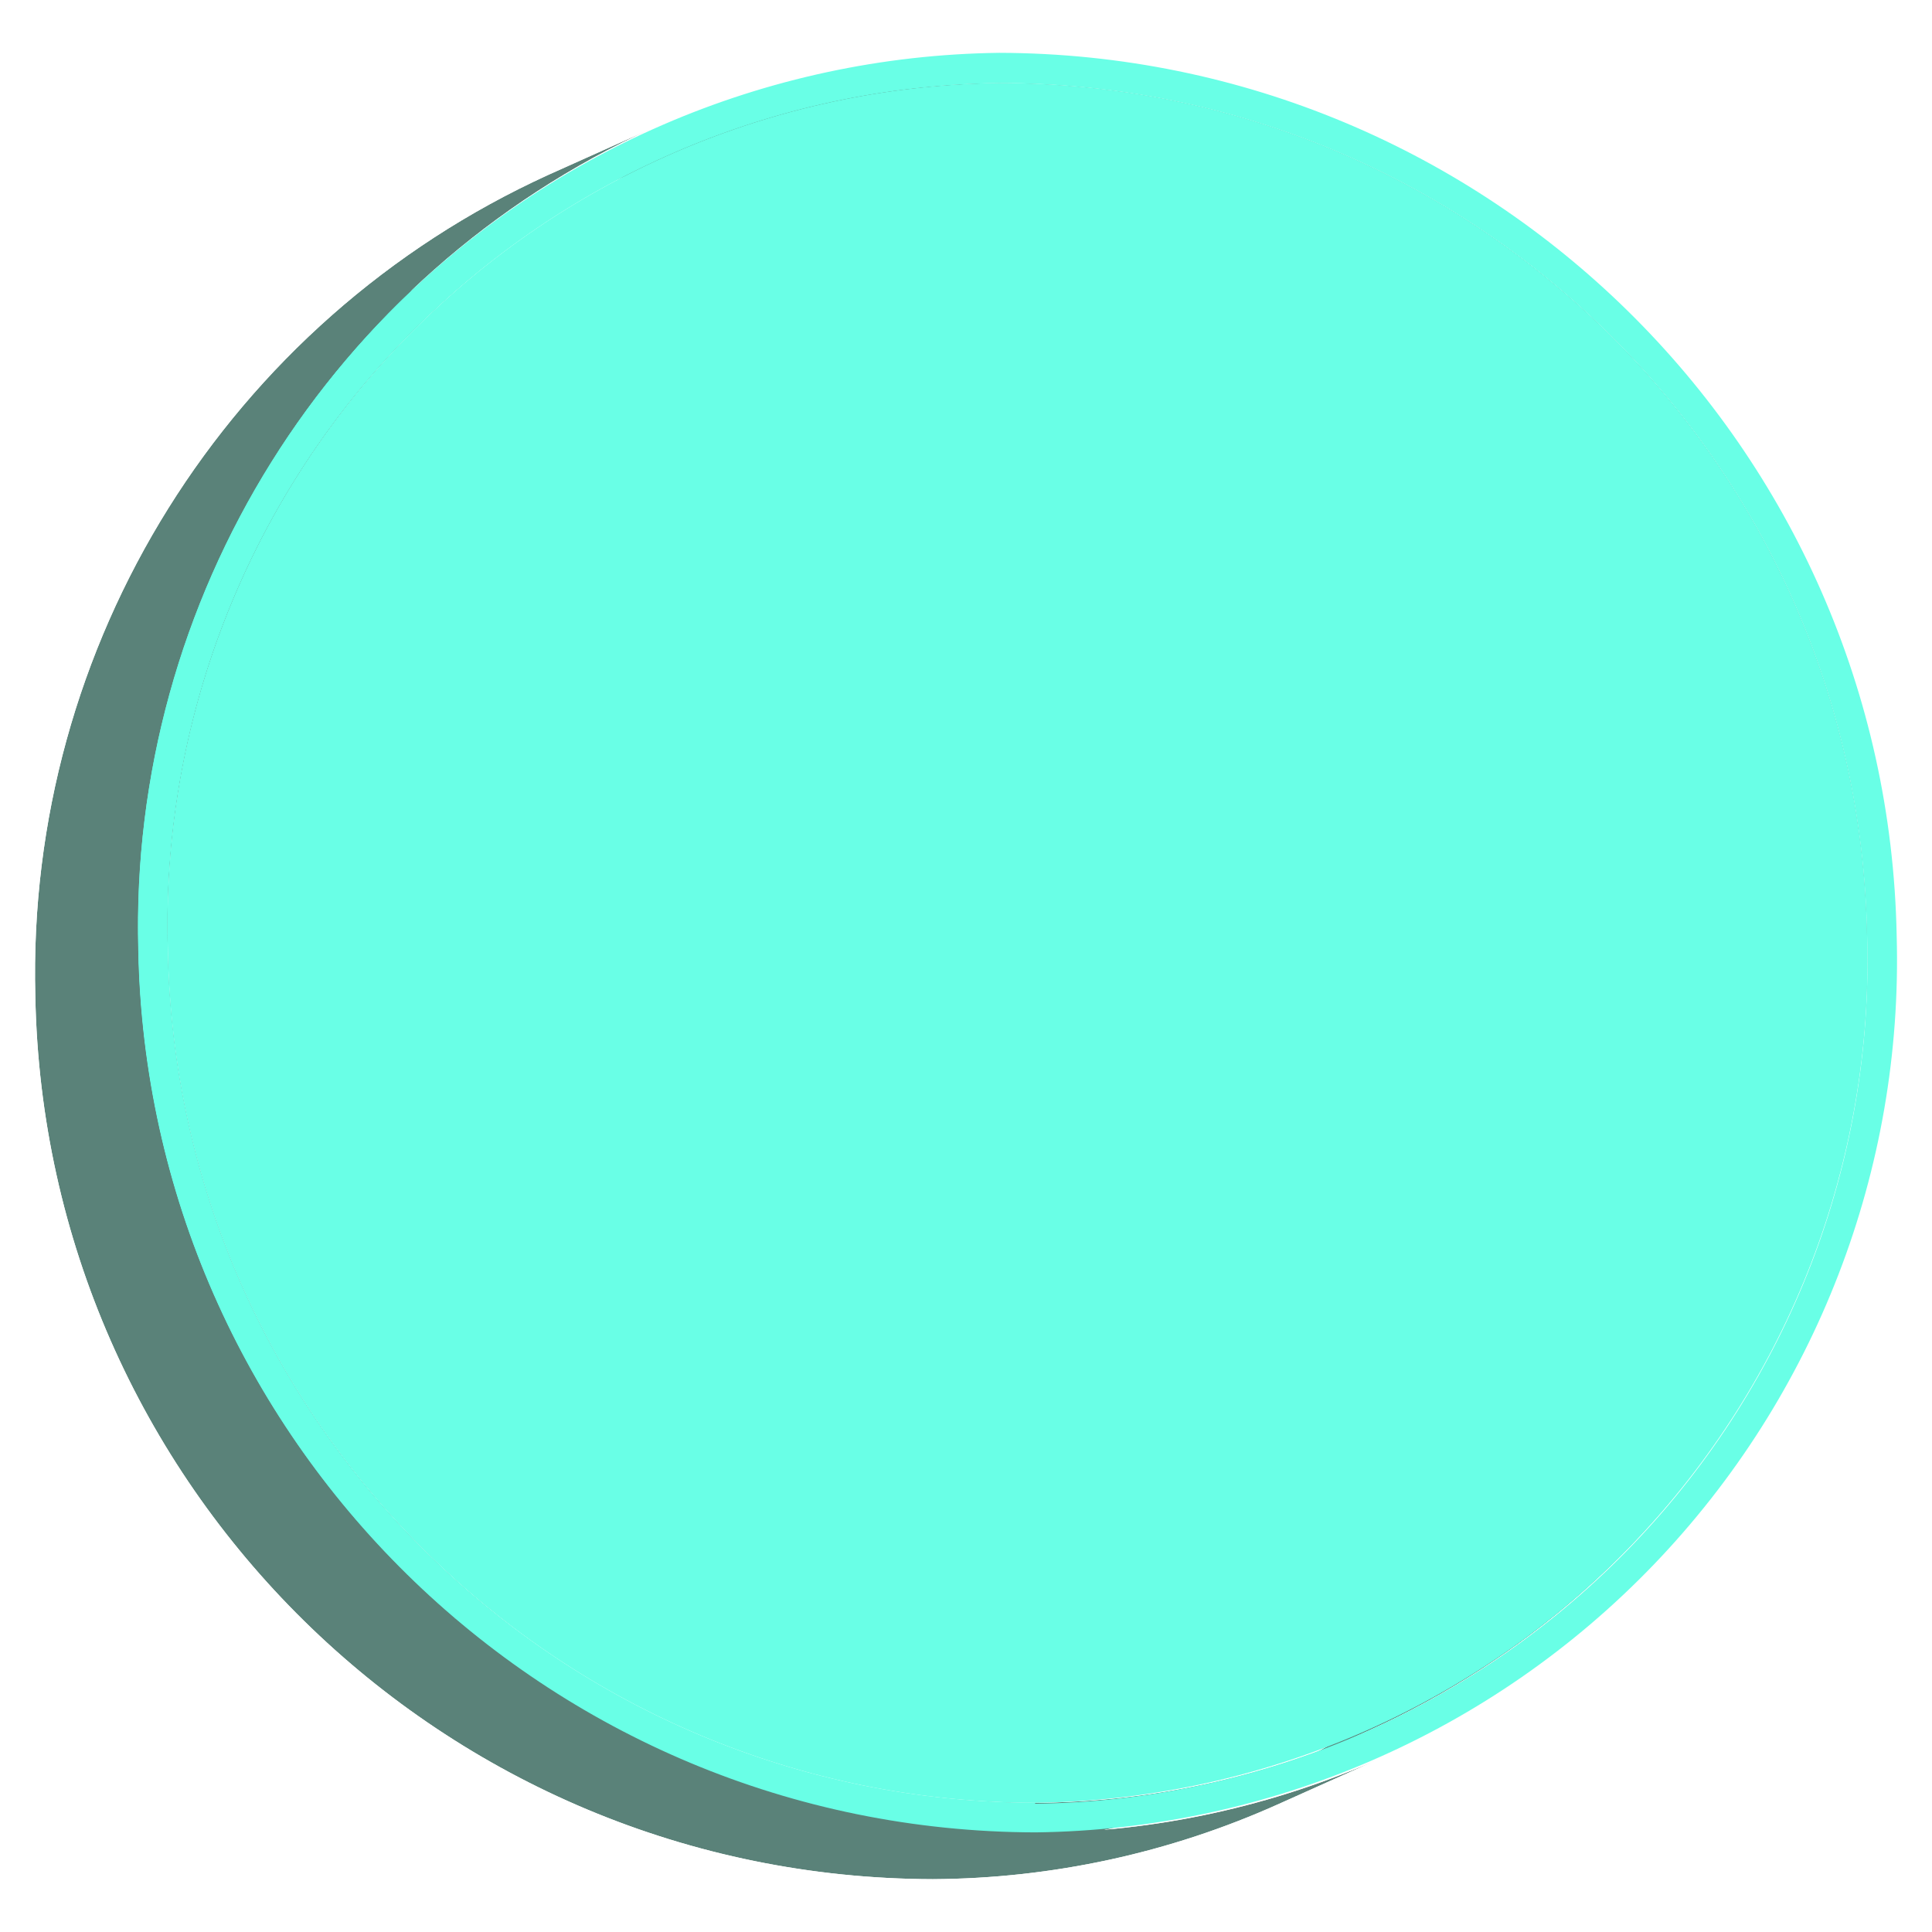
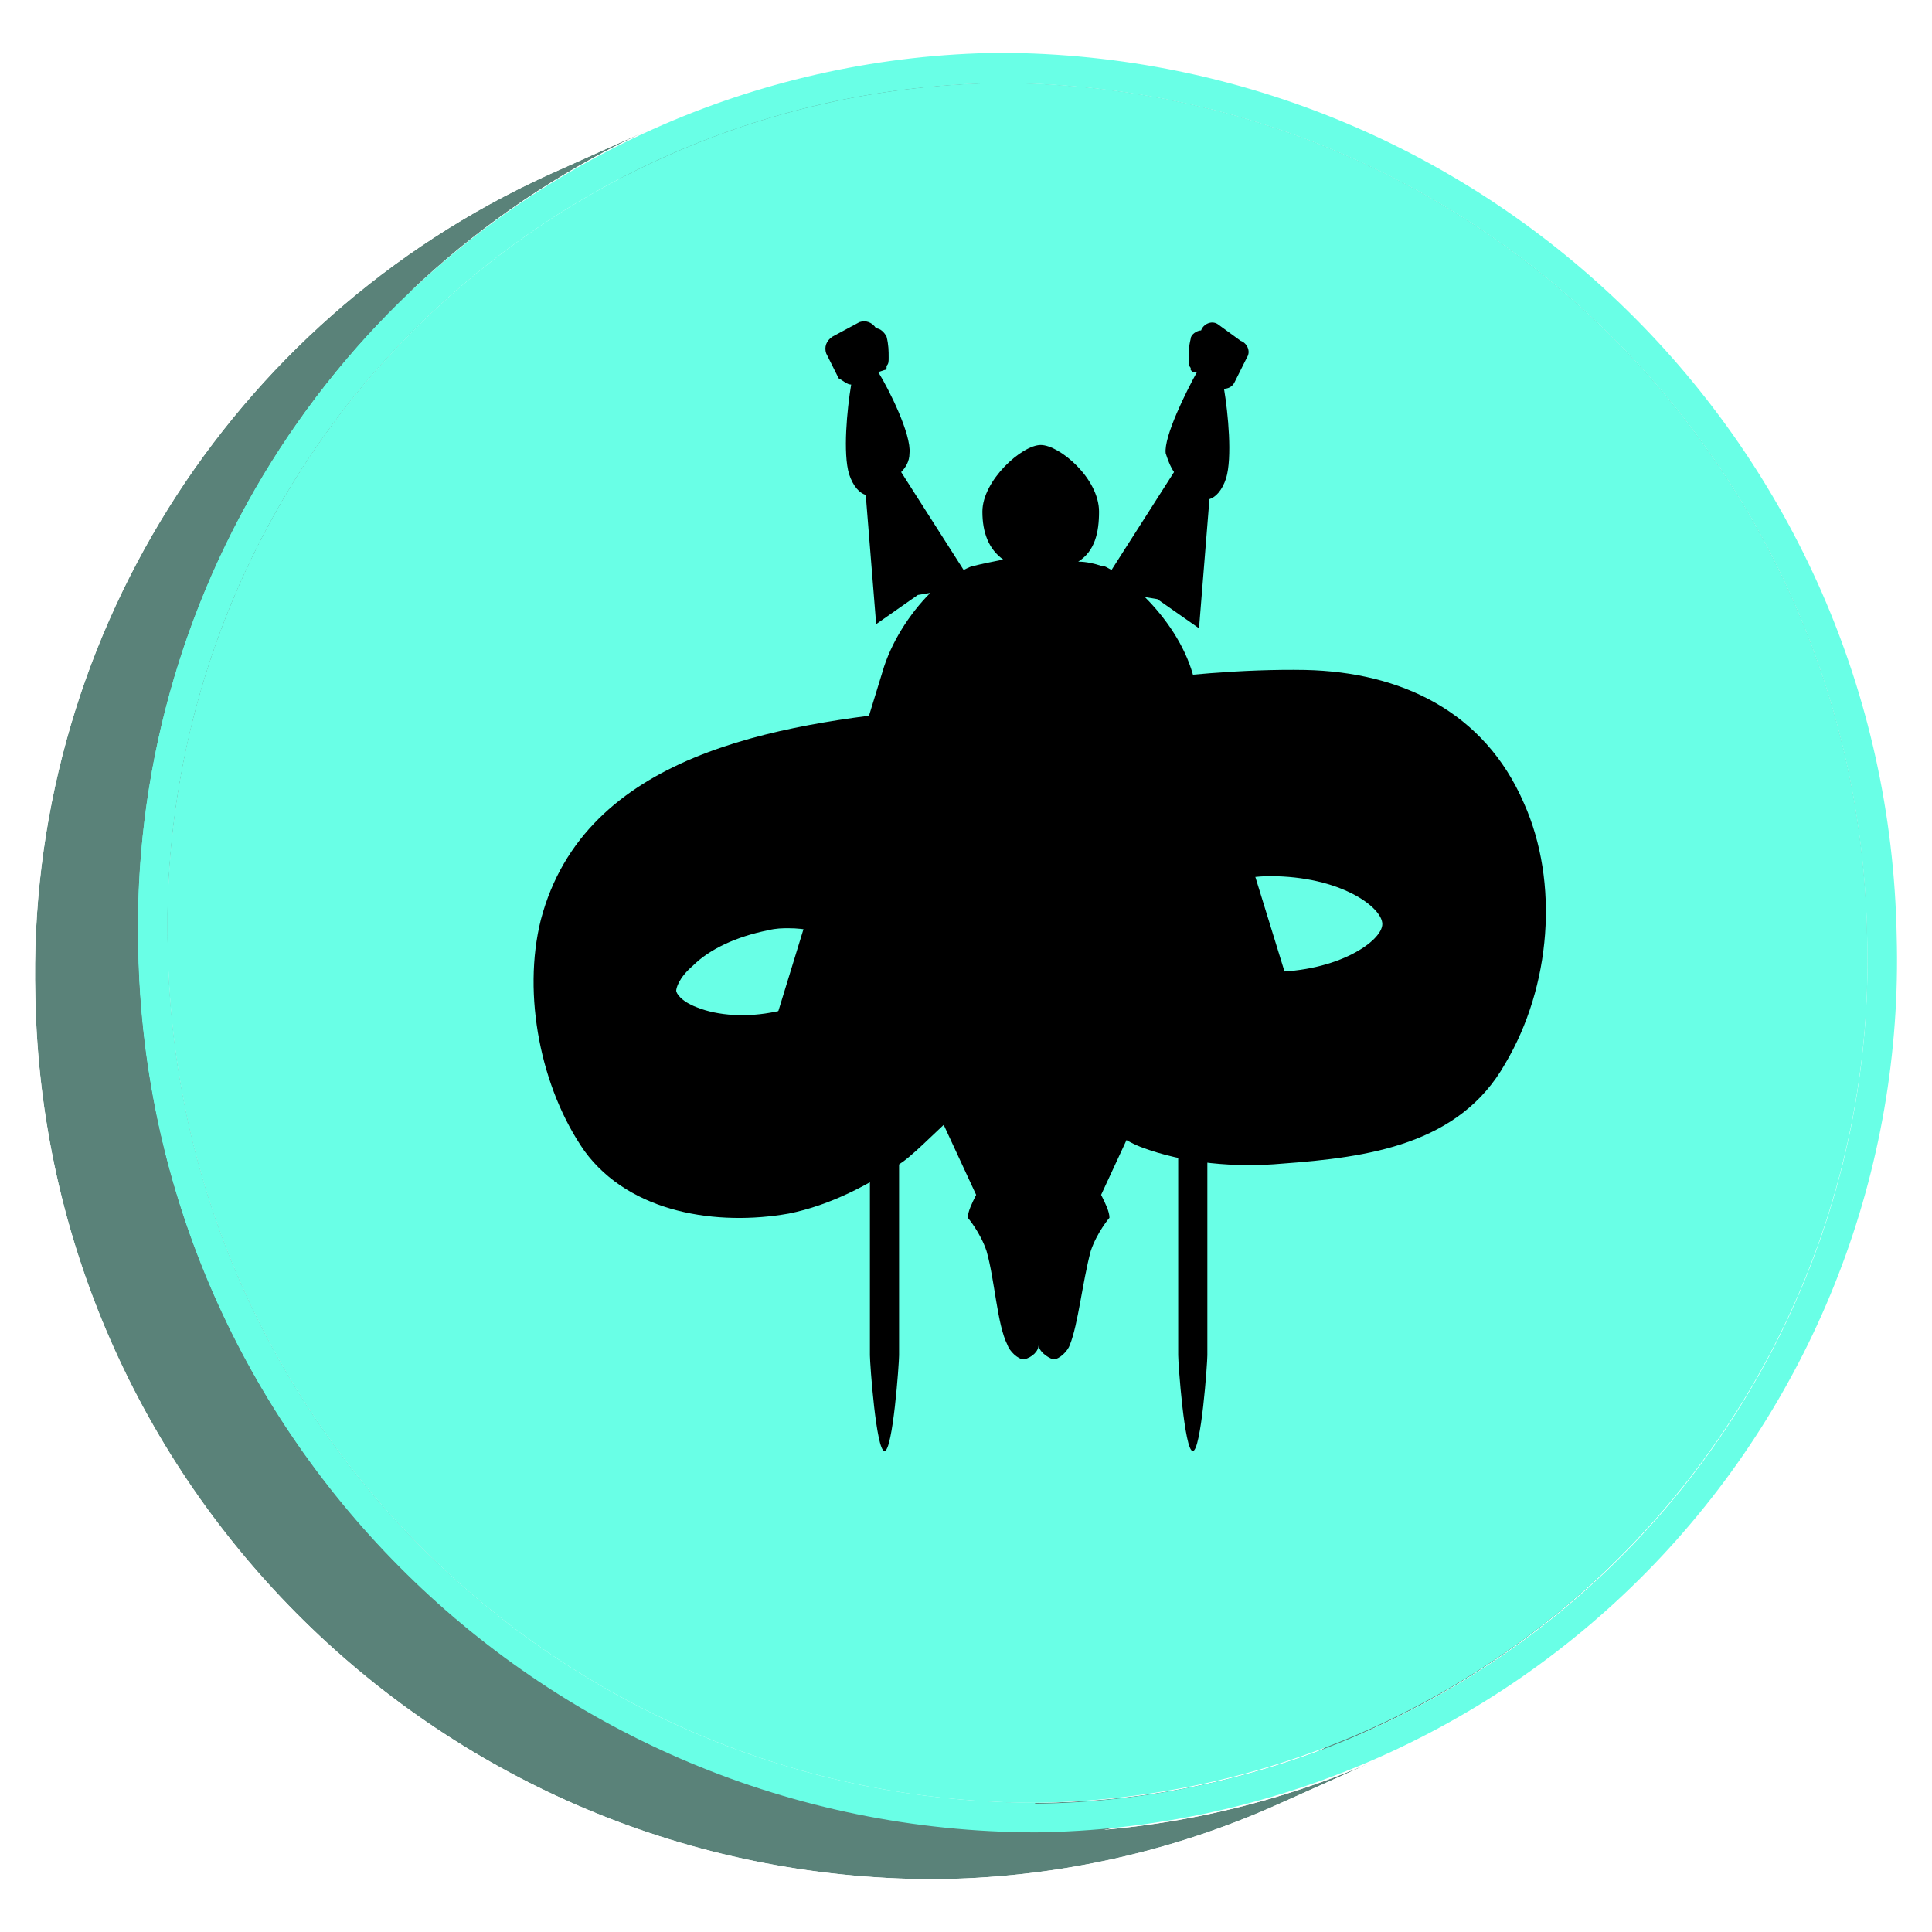
<svg xmlns="http://www.w3.org/2000/svg" xmlns:xlink="http://www.w3.org/1999/xlink" viewBox="0 0 64 64">
  <defs>
    <clipPath id="a">
      <path id="shadow1cp" d="M45.38,57.31,42,58.84A28.09,28.09,0,0,0,58.44,32.56,28.8,28.8,0,0,0,29.72,4.28a27.56,27.56,0,0,0-11.1,2.41L22,5.16a27.6,27.6,0,0,1,11.1-2.41A28.79,28.79,0,0,1,61.85,31,28.08,28.08,0,0,1,45.38,57.31Z" style="fill:none" />
    </clipPath>
    <clipPath id="b">
      <path d="M12.64,54.7l.18-.08.19-.08.2-.09.2-.09.2-.09.2-.09.19-.09.18-.08.22-.1.23-.1.24-.11.24-.11.25-.11.24-.11.23-.1.22-.1a28.19,28.19,0,0,0,18.24,6.55,27.56,27.56,0,0,0,11.1-2.41L42,58.84a27.56,27.56,0,0,1-11.1,2.41A28.21,28.21,0,0,1,12.64,54.7Z" style="fill:none" />
    </clipPath>
    <clipPath id="c">
      <path d="M2.15,33A28.1,28.1,0,0,1,18.62,6.69L22,5.16A28.09,28.09,0,0,0,5.56,31.45,28.92,28.92,0,0,0,16.05,53.17L12.64,54.7A29,29,0,0,1,2.15,33Z" style="fill:none" />
    </clipPath>
    <clipPath id="d">
      <path d="M45.79,58.22l-3.41,1.53a28.32,28.32,0,0,1-11.48,2.5A29.81,29.81,0,0,1,1.17,33a29.07,29.07,0,0,1,17-27.21l3.41-1.53a29.08,29.08,0,0,0-17,27.21A29.81,29.81,0,0,0,34.31,60.72,28.56,28.56,0,0,0,45.79,58.22Z" style="fill:none" />
    </clipPath>
  </defs>
  <g style="isolation:isolate">
    <g style="isolation:isolate">
      <g style="clip-path:url(#a)">
        <g style="isolation:isolate">
          <path id="shadow1" d="M45.38,57.31,42,58.84A28.09,28.09,0,0,0,58.44,32.56,28.8,28.8,0,0,0,29.72,4.28a27.56,27.56,0,0,0-11.1,2.41L22,5.16a27.6,27.6,0,0,1,11.1-2.41A28.79,28.79,0,0,1,61.85,31,28.08,28.08,0,0,1,45.38,57.31" style="fill:#5a8279" />
        </g>
      </g>
    </g>
    <g style="isolation:isolate">
      <g style="clip-path:url(#b)">
        <g style="isolation:isolate">
          <path id="shadow2" d="M45.38,57.31,42,58.84a27.56,27.56,0,0,1-11.1,2.41A28.8,28.8,0,0,1,2.15,33,28.1,28.1,0,0,1,18.62,6.69L22,5.16A28.09,28.09,0,0,0,5.56,31.45,28.79,28.79,0,0,0,34.29,59.72a27.48,27.48,0,0,0,11.09-2.41" style="fill:#5a8279" />
        </g>
      </g>
    </g>
    <g style="isolation:isolate">
      <g style="clip-path:url(#c)">
        <g style="isolation:isolate">
          <path id="shadow3" d="M45.38,57.31,42,58.84a27.56,27.56,0,0,1-11.1,2.41A28.8,28.8,0,0,1,2.15,33,28.1,28.1,0,0,1,18.62,6.69L22,5.16A28.09,28.09,0,0,0,5.56,31.45,28.79,28.79,0,0,0,34.29,59.72a27.48,27.48,0,0,0,11.09-2.41" style="fill:#5a8279" />
        </g>
      </g>
    </g>
    <path id="tokenOutline" d="M33.1,1.75A29.81,29.81,0,0,1,62.83,31a28.89,28.89,0,0,1-28.52,29.7A29.81,29.81,0,0,1,4.57,31.46,28.9,28.9,0,0,1,33.1,1.75Zm1.19,58A27.91,27.91,0,0,0,61.85,31,28.79,28.79,0,0,0,33.12,2.75,27.9,27.9,0,0,0,5.56,31.45,28.79,28.79,0,0,0,34.29,59.72" style="fill:#69FFE6" />
    <path id="tokenCenter" d="M33.12,2.75A28.79,28.79,0,0,1,61.85,31,27.91,27.91,0,0,1,34.29,59.72,28.79,28.79,0,0,1,5.56,31.45,27.9,27.9,0,0,1,33.12,2.75Z" style="fill:#69FFE6" />
    <g style="isolation:isolate">
      <g style="clip-path:url(#d)">
        <g style="isolation:isolate">
          <path id="shadow4" d="M45.79,58.22l-3.41,1.53a28.32,28.32,0,0,1-11.48,2.5A29.81,29.81,0,0,1,1.17,33a29.07,29.07,0,0,1,17-27.21l3.41-1.53a29.08,29.08,0,0,0-17,27.21A29.81,29.81,0,0,0,34.31,60.72a28.56,28.56,0,0,0,11.48-2.5" style="fill:#5a8279" />
        </g>
      </g>
    </g>
+     <g transform="translate(50 50) scale(0.69 0.69) rotate(0) translate(-50 -50)">
+       <path id="icon1" d="M50.7,16.1c-1.9-4.4-5.9-6.3-10.5-6.4c-6-0.1-12.4,1.2-18.3,1.9c-7,0.7-16.3,2.1-18.4,10.1     c-0.9,3.6,0,8.1,2.1,11.1c2.2,3,6.4,3.6,9.8,3c2-0.4,3.9-1.4,5.5-2.5c1.6-1.2,3.8-4.2,6-3.8c1.9,0.3,3.6,2.4,5.4,3.1     c2.1,0.8,4.6,1,6.8,0.8c4.1-0.3,8.5-0.9,10.7-4.8C52,24.9,52.4,19.9,50.7,16.1z M14.8,26.1c-1.4,0.3-2.8,0.2-3.8-0.2     c-0.8-0.3-1-0.7-1-0.8l0,0c0-0.1,0.1-0.6,0.8-1.2c0.8-0.8,2.1-1.4,3.6-1.7c0.4-0.1,0.7-0.1,1-0.1c1.6,0,2.9,0.7,3.5,1.2     C18.2,24.2,16.8,25.7,14.8,26.1z M38.5,24.2c-2.7,0-4.6-1.6-5.3-2.3c0.7-0.8,2.8-2.3,5.3-2.3c3.4,0,5.4,1.5,5.4,2.3     C43.9,22.7,41.8,24.2,38.5,24.2z" />
+     </g>
+     <g transform="translate(50 50) scale(0.69 0.69) rotate(0) translate(-50 -50)">
+       <g>
+         <path id="icon2" d="M41,30L34.8,9.9c-0.4-1.4-1.3-2.7-2.3-3.7l0.6,0.1l2,1.4l0.5-6.2c0.3-0.1,0.6-0.4,0.8-1      c0.3-1,0.1-3.1-0.1-4.3c0.2,0,0.4-0.1,0.5-0.3l0.6-1.2c0.2-0.3,0-0.7-0.3-0.8L36-6.9c-0.3-0.2-0.7,0-0.8,0.3l0,0      c-0.2,0-0.5,0.2-0.5,0.4c-0.1,0.4-0.1,0.7-0.1,1c0,0,0,0,0,0c0,0,0,0,0,0c0,0.1,0,0.3,0.1,0.4c0,0,0,0,0,0.1c0,0,0,0,0,0      c0,0,0.1,0.1,0.1,0.1L35-4.6c-0.5,0.9-1.6,3.1-1.5,3.9c0.1,0.3,0.2,0.6,0.4,0.9l-3,4.7c-0.2-0.1-0.3-0.2-0.5-0.2      c-0.3-0.1-0.7-0.2-1.1-0.2c0.8-0.5,1-1.4,1-2.4c0-1.6-1.9-3.2-2.8-3.2c-0.9,0-2.8,1.7-2.8,3.2c0,1,0.3,1.8,1,2.3      c-0.5,0.1-1,0.2-1.4,0.3c-0.1,0-0.3,0.1-0.5,0.2l-3-4.7C21,0,21.2-0.3,21.2-0.7c0.1-0.9-1-3.1-1.5-3.9L20-4.7      c0.1,0,0.1-0.1,0.1-0.1c0,0,0,0,0,0c0,0,0,0,0-0.1c0.1-0.1,0.1-0.2,0.1-0.4c0,0,0,0,0,0c0,0,0,0,0,0c0-0.3,0-0.6-0.1-1      c-0.1-0.2-0.3-0.4-0.5-0.4l0,0C19.4-7,19.1-7.1,18.8-7l-1.3,0.7c-0.3,0.2-0.4,0.5-0.3,0.8l0.6,1.2C18-4.2,18.2-4,18.4-4      c-0.2,1.2-0.4,3.3-0.1,4.3c0.2,0.6,0.5,0.9,0.8,1l0.5,6.2l2-1.4l0.6-0.1c-1,1-1.9,2.4-2.3,3.8L13.7,30c-0.7,2.3,0.6,3.5,2.8,2.8      l2.8-0.9v10.7c0,0.4,0.3,4.6,0.7,4.6c0.4,0,0.7-4.2,0.7-4.6V31.4l1.8-0.6l1.9,4.1c-0.2,0.4-0.4,0.8-0.4,1.1c0,0,0.6,0.7,0.9,1.6      c0.4,1.4,0.5,3.5,1,4.5c0.1,0.3,0.5,0.7,0.8,0.7c0.4-0.1,0.7-0.4,0.7-0.7c0,0.3,0.4,0.6,0.7,0.7c0.3,0,0.7-0.4,0.8-0.7      c0.4-1,0.6-3,1-4.5c0.3-0.9,0.9-1.6,0.9-1.6c0-0.3-0.2-0.7-0.4-1.1l1.9-4.1l1.8,0.6v11.2c0,0.4,0.3,4.6,0.7,4.6s0.7-4.2,0.7-4.6      V31.9l2.5,0.8C40.4,33.5,41.7,32.2,41,30z" />
+       </g>
+     </g>
  </g>
-   <animate xlink:href="#tokenOutline" attributeName="fill" from="#69FFE6" to="#25B39B" dur="1.5s" repeatCount="1" fill="freeze" />
-   <animate xlink:href="#tokenCenter" attributeName="fill" from="#69FFE6" to="#25B39B" dur="1.5s" repeatCount="1" fill="freeze" />
+   <animate xlink:href="#tokenOutline" attributeName="fill" from="#69FFE6" to="#25B39B" dur="1s" repeatCount="1" fill="freeze" />
+   <animate xlink:href="#tokenCenter" attributeName="fill" from="#69FFE6" to="#25B39B" dur="1s" repeatCount="1" fill="freeze" />
  <animate xlink:href="#shadow1" attributeName="fill" from="#5a8279" to="#004a40" dur="2s" repeatCount="1" fill="freeze" />
  <animate xlink:href="#shadow2" attributeName="fill" from="#5a8279" to="#004a40" dur="2s" repeatCount="1" fill="freeze" />
  <animate xlink:href="#shadow3" attributeName="fill" from="#5a8279" to="#004a40" dur="2s" repeatCount="1" fill="freeze" />
  <animate xlink:href="#shadow4" attributeName="fill" from="#5a8279" to="#004a40" dur="2s" repeatCount="1" fill="freeze" />
+   <animate xlink:href="#icon1" attributeName="opacity" from="1" to="0" dur=".5s" repeatCount="1" fill="freeze" />
+   <animate xlink:href="#icon2" attributeName="opacity" from="0" to="1" dur=".5s" repeatCount="1" fill="freeze" />
</svg>
